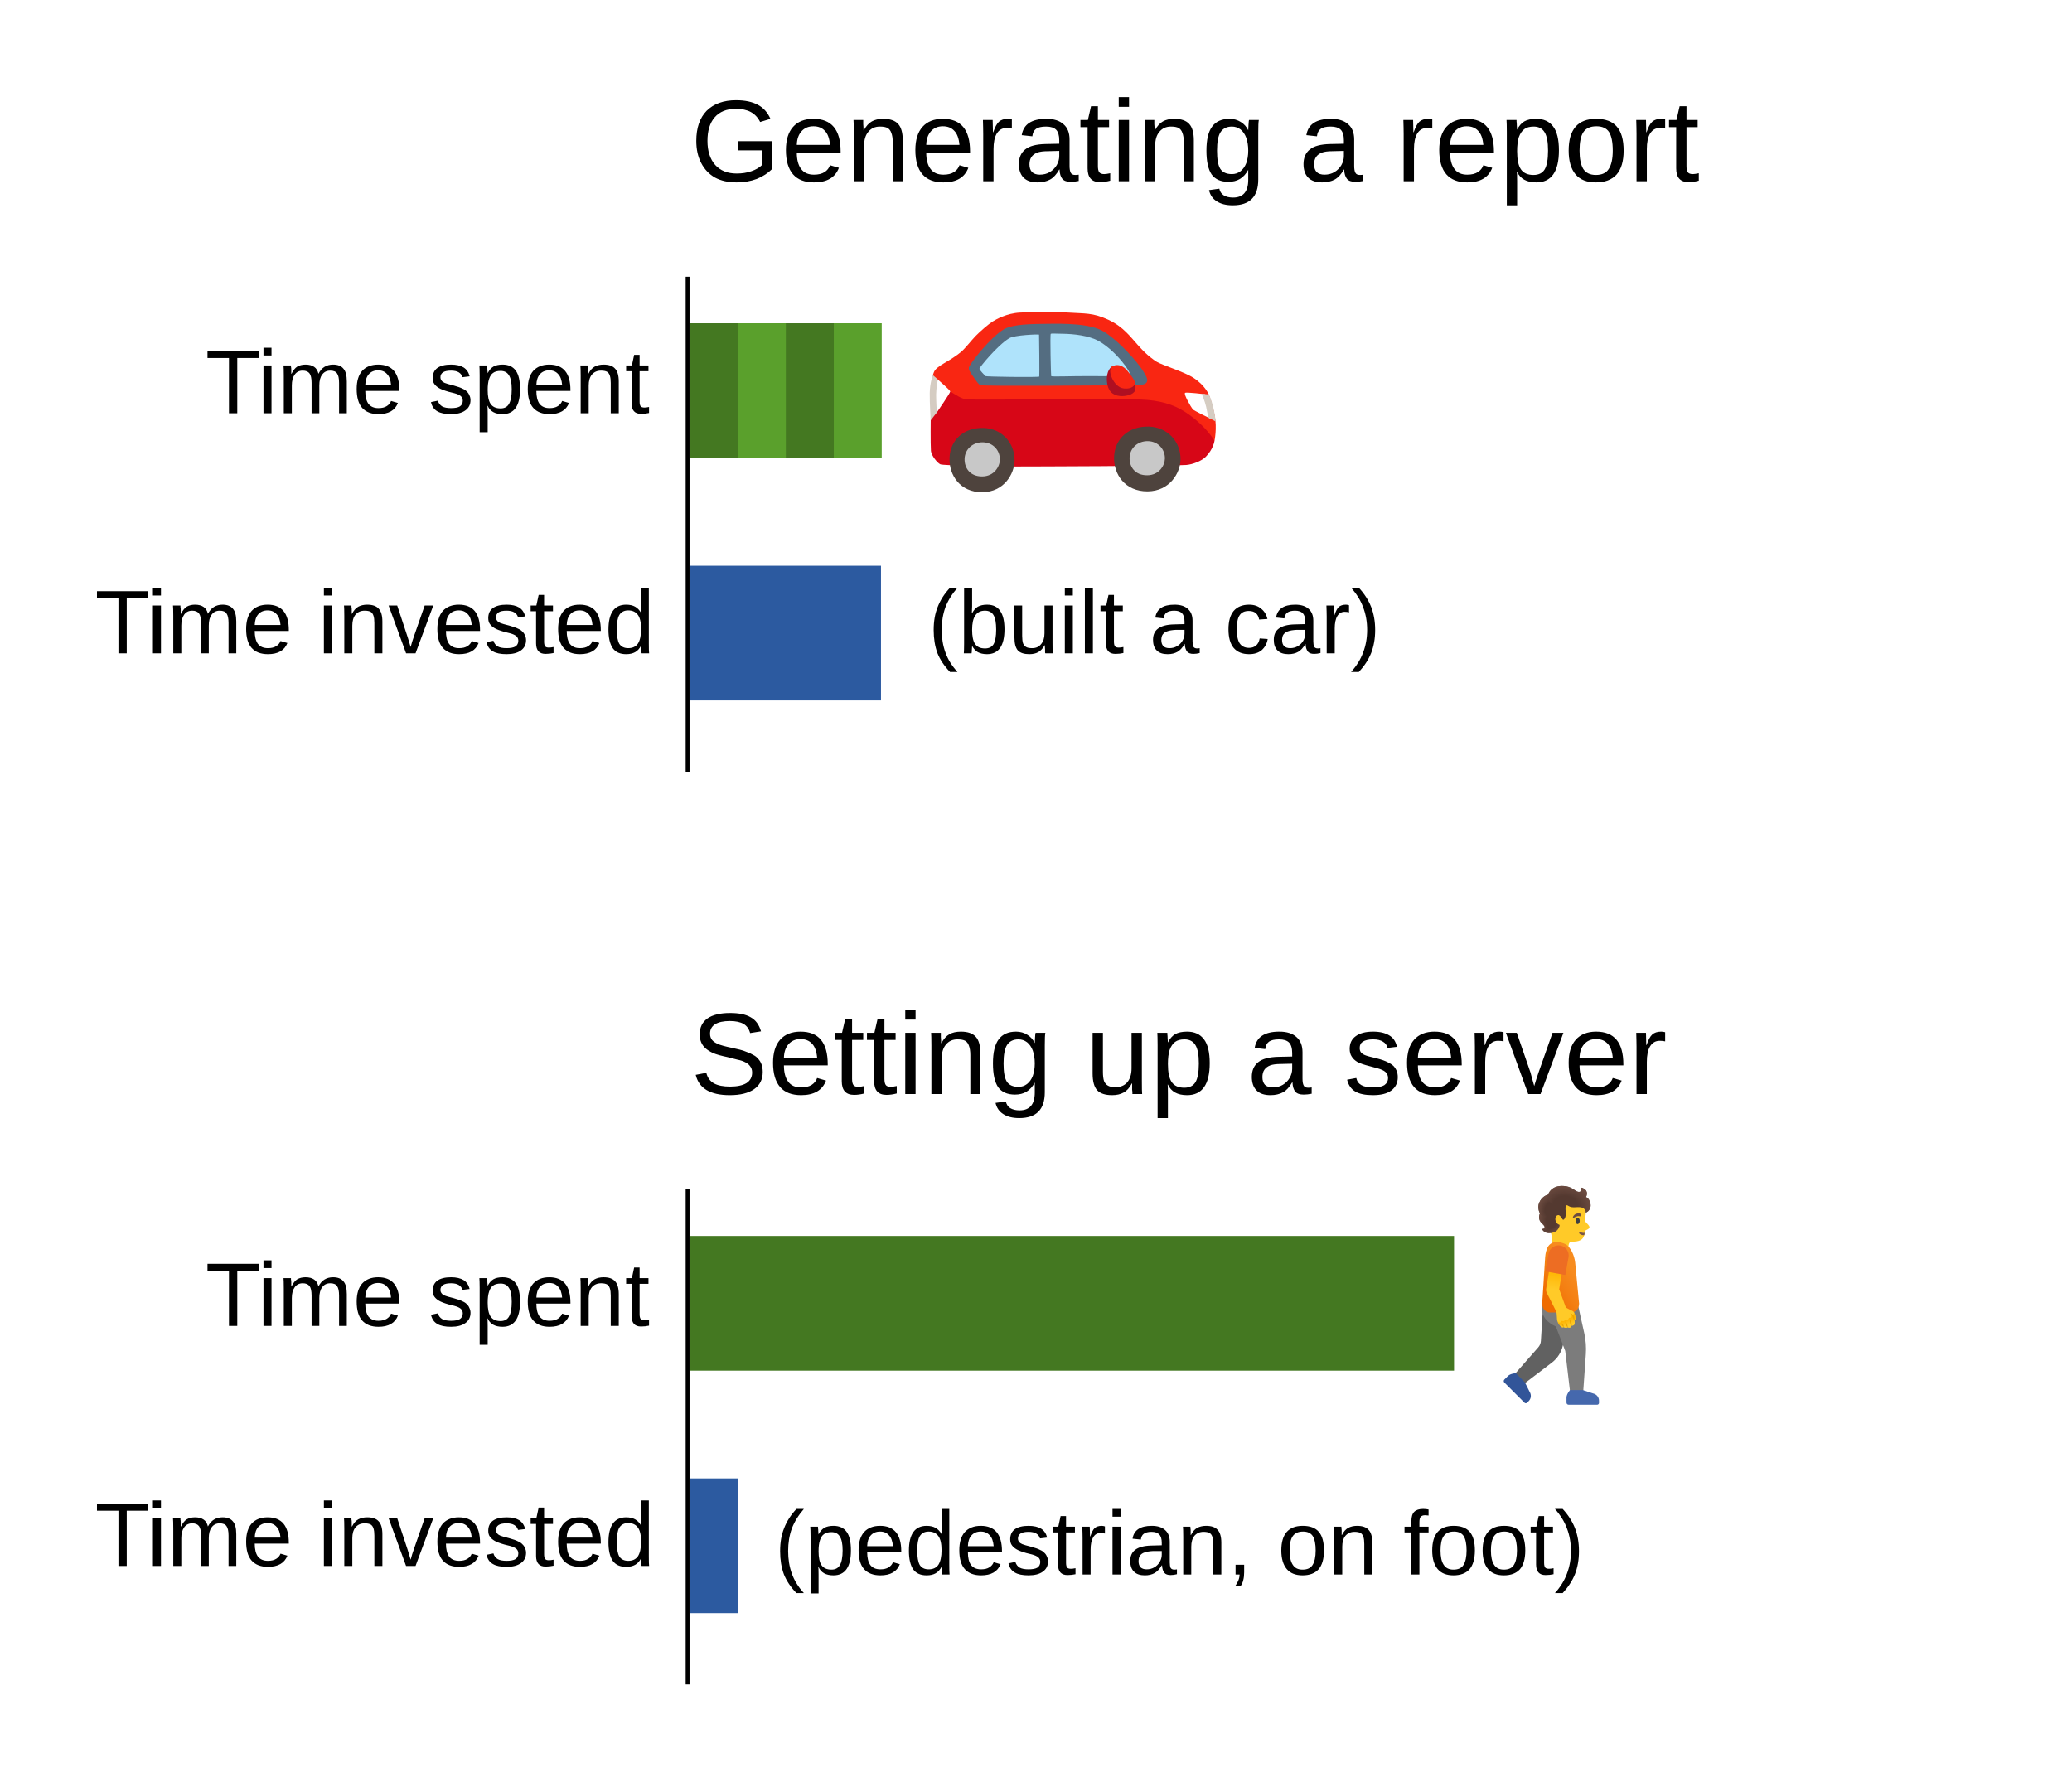
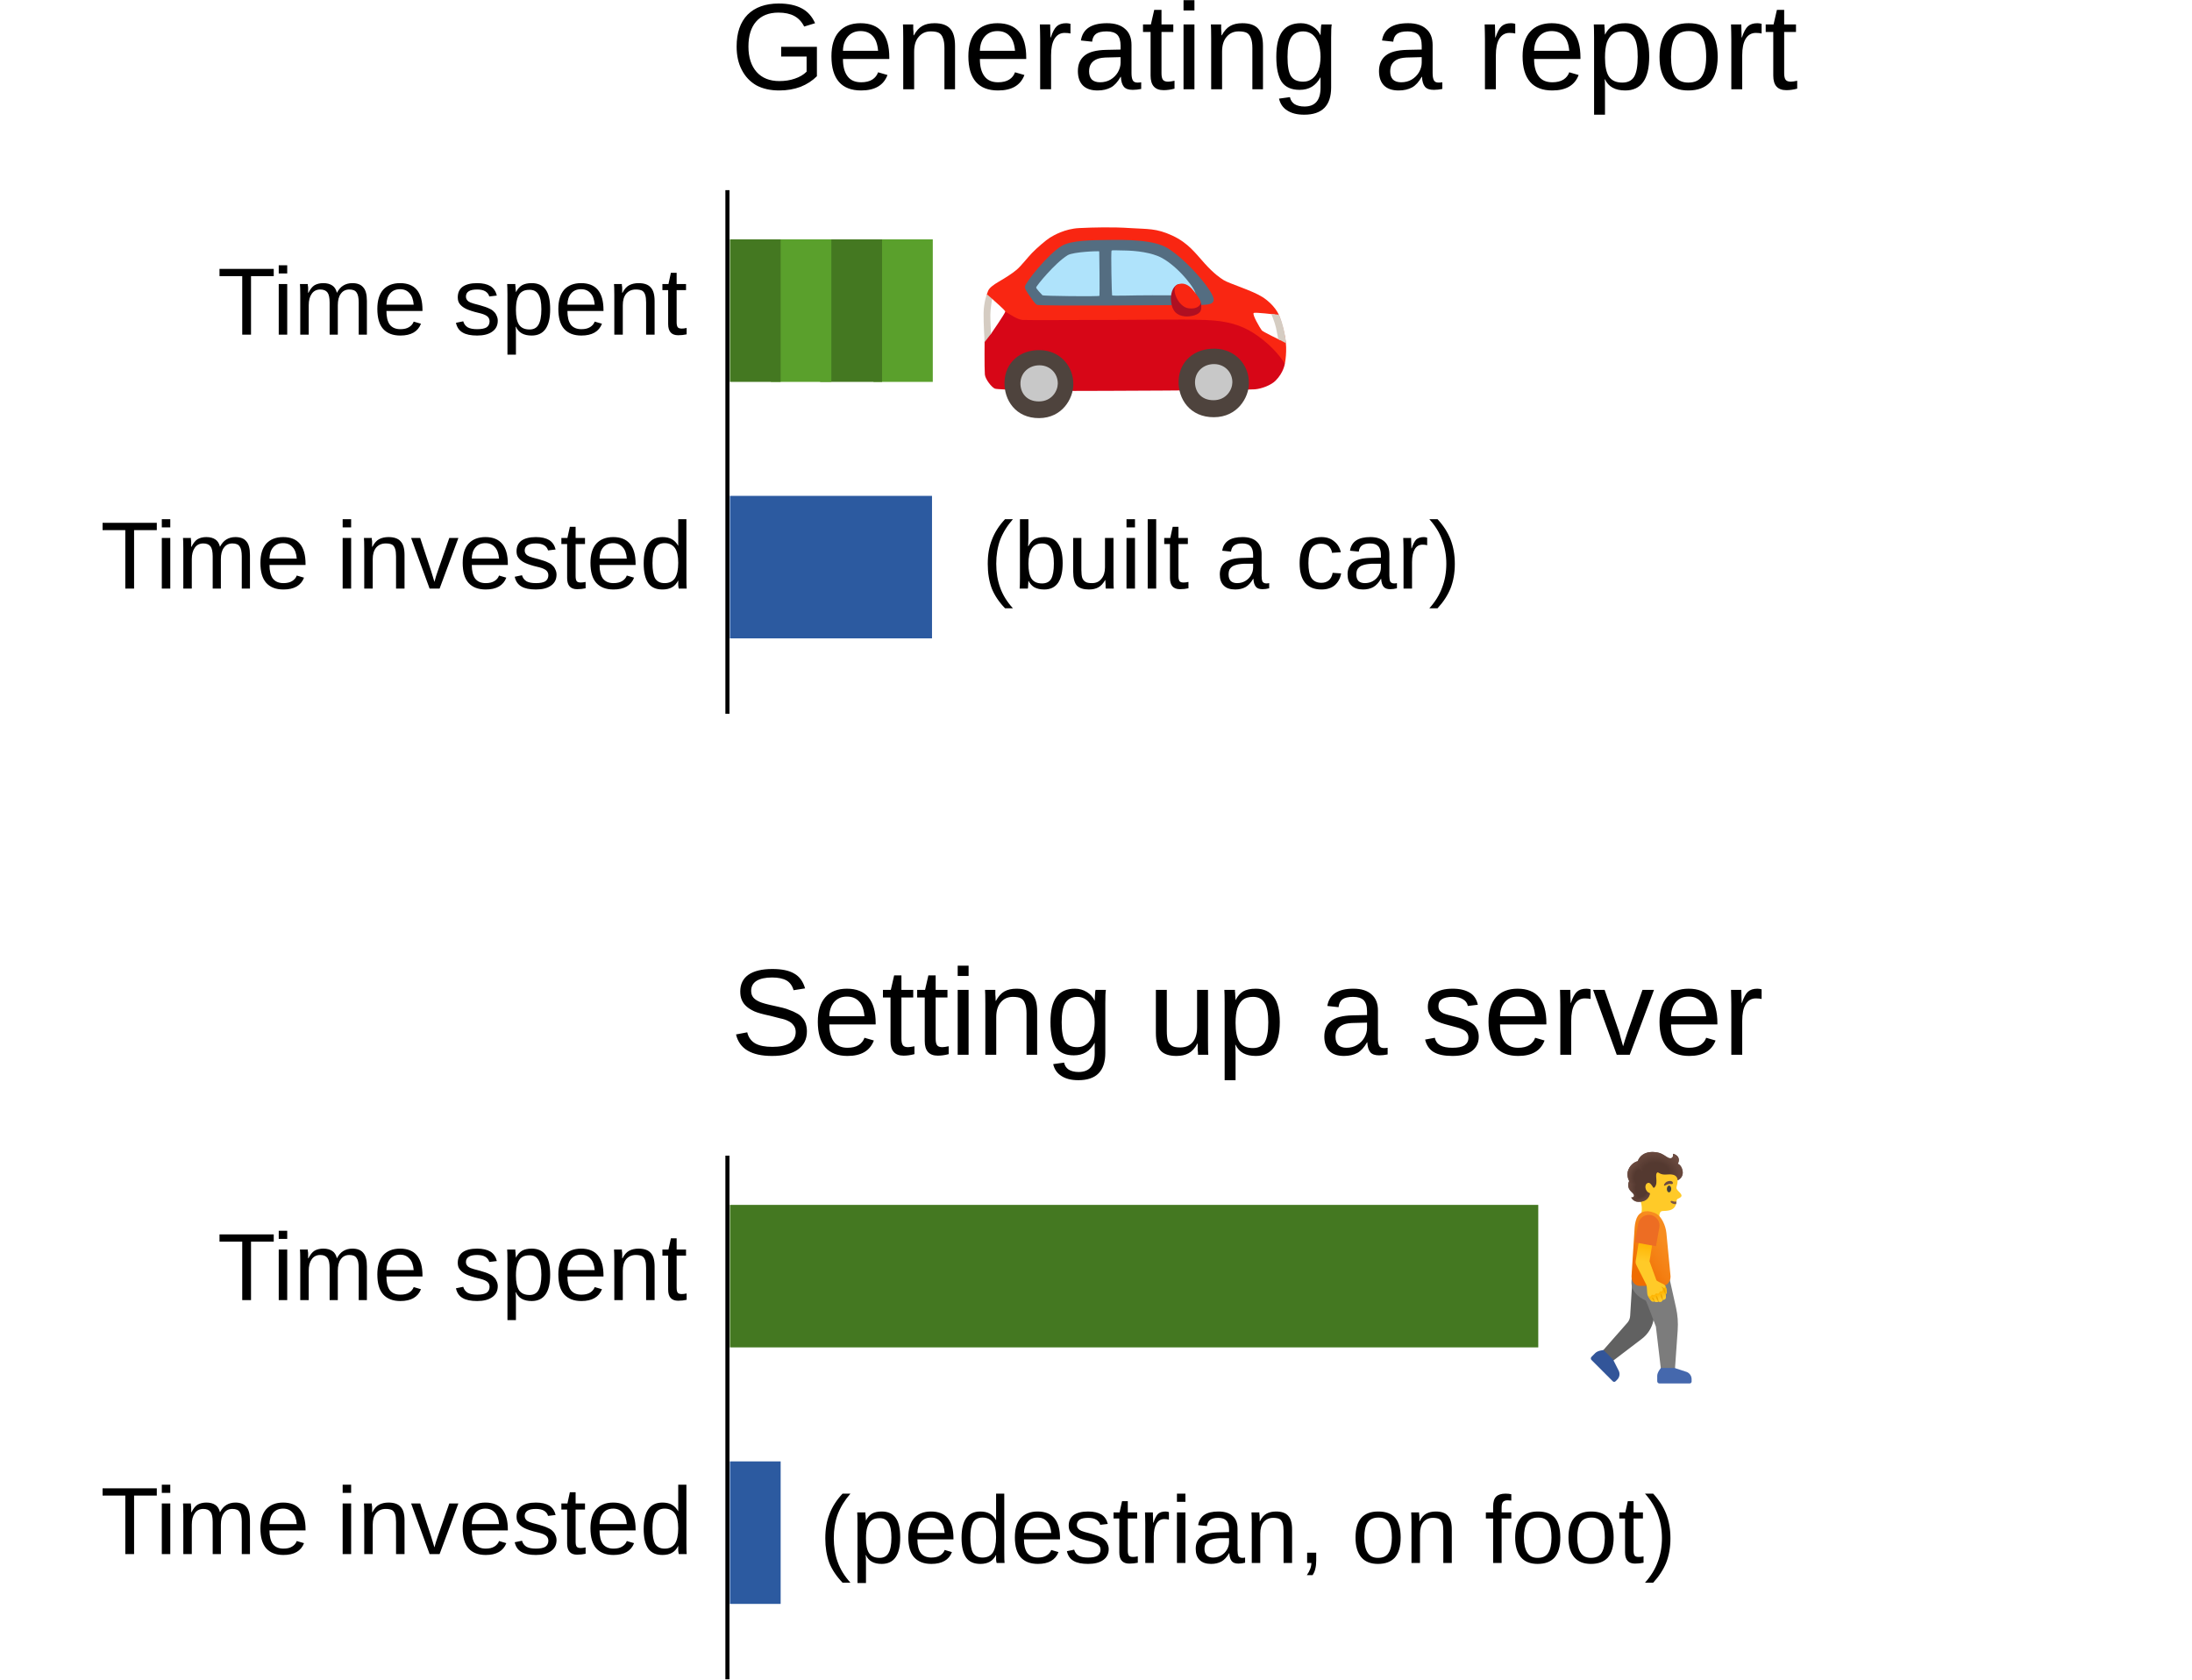
- <svg xmlns="http://www.w3.org/2000/svg" width="427.314" height="367.356" viewBox="0 0 113.06 97.196" version="1.1" id="svg8">
+ <svg xmlns="http://www.w3.org/2000/svg" width="427.314" height="327.356" viewBox="0 0 113.06 86.613" version="1.1" id="svg8">
  <defs id="defs2">
    <linearGradient gradientTransform="matrix(1,0,0,-1,0,128)" y2="65.64" x2="69.122" y1="77.64" x1="51.872" gradientUnits="userSpaceOnUse" id="SVGID_1_">
      <stop id="stop14" style="stop-color:#F78C1F" offset="0" />
      <stop id="stop16" style="stop-color:#F47F12" offset="0.482" />
      <stop id="stop18" style="stop-color:#EF6C00" offset="1" />
    </linearGradient>
    <linearGradient gradientTransform="matrix(1,0,0,-1,0,128)" y2="76.342" x2="56.005" y1="57.617" x1="59.199" gradientUnits="userSpaceOnUse" id="SVGID_2_">
      <stop id="stop25" style="stop-color:#FFCA28" offset="0.461" />
      <stop id="stop27" style="stop-color:#FFB300" offset="1" />
    </linearGradient>
    <linearGradient gradientTransform="matrix(1,0,0,-1,0,128)" y2="50.692" x2="55.581" y1="44.839" x1="53.334" gradientUnits="userSpaceOnUse" id="SVGID_3_">
      <stop id="stop33" style="stop-color:#FFCA28" offset="0.456" />
      <stop id="stop35" style="stop-color:#FFB300" offset="1" />
    </linearGradient>
    <radialGradient gradientUnits="userSpaceOnUse" gradientTransform="matrix(0.9381,0.3463,0.4988,-1.351,-47.7029,142.3603)" r="7.122" cy="103.503" cx="63.435" id="SVGID_4_">
      <stop id="stop56" style="stop-color:#6D4C41;stop-opacity:0" offset="0.45" />
      <stop id="stop58" style="stop-color:#6D4C41" offset="1" />
    </radialGradient>
    <radialGradient gradientUnits="userSpaceOnUse" gradientTransform="matrix(0.9909,-0.1344,-0.1696,-1.2504,19.3552,164.3546)" r="7.219" cy="110.685" cx="64.277" id="SVGID_5_">
      <stop id="stop63" style="stop-color:#6D4C41;stop-opacity:0" offset="0.45" />
      <stop id="stop65" style="stop-color:#6D4C41" offset="1" />
    </radialGradient>
    <radialGradient gradientUnits="userSpaceOnUse" gradientTransform="matrix(0.9882,-0.1534,-0.1153,-0.7428,13.7146,107.5168)" r="14.858" cy="113.176" cx="56.224" id="SVGID_6_">
      <stop id="stop70" style="stop-color:#6D4C41;stop-opacity:0" offset="0.45" />
      <stop id="stop72" style="stop-color:#6D4C41" offset="1" />
    </radialGradient>
    <radialGradient gradientUnits="userSpaceOnUse" gradientTransform="matrix(0.9692,0.2463,0.1583,-0.6231,-14.2425,73.2913)" r="7.999" cy="102.635" cx="65.076" id="SVGID_7_">
      <stop id="stop77" style="stop-color:#6D4C41;stop-opacity:0" offset="0.45" />
      <stop id="stop79" style="stop-color:#6D4C41" offset="1" />
    </radialGradient>
  </defs>
-   <g id="layer1" transform="translate(27.13454,-216.2743)">
-     <rect style="opacity:1;fill:#5aa02c;fill-opacity:1;stroke:none;stroke-width:0.312;stroke-miterlimit:4;stroke-dasharray:none;stroke-opacity:1" id="rect822-3-5" width="3.058" height="7.35" x="17.919" y="233.912" />
-     <rect style="opacity:1;fill:#447821;fill-opacity:1;stroke:none;stroke-width:0.319;stroke-miterlimit:4;stroke-dasharray:none;stroke-opacity:1" id="rect822-7" width="3.196" height="7.35" x="15.166" y="233.912" />
-     <rect style="opacity:1;fill:#5aa02c;fill-opacity:1;stroke:none;stroke-width:0.315;stroke-miterlimit:4;stroke-dasharray:none;stroke-opacity:1" id="rect822-3" width="3.119" height="7.35" x="12.626" y="233.912" />
-     <rect style="opacity:1;fill:#447821;fill-opacity:1;stroke:none;stroke-width:0.288;stroke-miterlimit:4;stroke-dasharray:none;stroke-opacity:1" id="rect822" width="2.616" height="7.35" x="10.514" y="233.912" />
-     <text xml:space="preserve" style="font-style:normal;font-variant:normal;font-weight:normal;font-stretch:normal;font-size:4.939px;line-height:1.25;font-family:'Liberation Sans';-inkscape-font-specification:'Liberation Sans';letter-spacing:0px;word-spacing:0px;fill:#000000;fill-opacity:1;stroke:none;stroke-width:0.265" x="10.546" y="226.167" id="text886">
-       <tspan id="tspan884" x="10.546" y="226.167" style="font-size:6.35px;stroke-width:0.265">Generating a report</tspan>
+   <g id="layer1" transform="translate(27.13454,-226.8577)">
+     <rect style="opacity:1;fill:#5aa02c;fill-opacity:1;stroke:none;stroke-width:0.312;stroke-miterlimit:4;stroke-dasharray:none;stroke-opacity:1" id="rect822-3-5" width="3.058" height="7.35" x="17.919" y="239.204" />
+     <rect style="opacity:1;fill:#447821;fill-opacity:1;stroke:none;stroke-width:0.319;stroke-miterlimit:4;stroke-dasharray:none;stroke-opacity:1" id="rect822-7" width="3.196" height="7.35" x="15.166" y="239.204" />
+     <rect style="opacity:1;fill:#5aa02c;fill-opacity:1;stroke:none;stroke-width:0.315;stroke-miterlimit:4;stroke-dasharray:none;stroke-opacity:1" id="rect822-3" width="3.119" height="7.35" x="12.626" y="239.204" />
+     <rect style="opacity:1;fill:#447821;fill-opacity:1;stroke:none;stroke-width:0.288;stroke-miterlimit:4;stroke-dasharray:none;stroke-opacity:1" id="rect822" width="2.616" height="7.35" x="10.514" y="239.204" />
+     <text xml:space="preserve" style="font-style:normal;font-variant:normal;font-weight:normal;font-stretch:normal;font-size:4.939px;line-height:1.25;font-family:'Liberation Sans';-inkscape-font-specification:'Liberation Sans';letter-spacing:0px;word-spacing:0px;fill:#000000;fill-opacity:1;stroke:none;stroke-width:0.265" x="10.546" y="231.459" id="text886">
+       <tspan id="tspan884" x="10.546" y="231.459" style="font-size:6.35px;stroke-width:0.265">Generating a report</tspan>
    </text>
-     <text xml:space="preserve" style="font-style:normal;font-variant:normal;font-weight:normal;font-stretch:normal;font-size:4.939px;line-height:1.25;font-family:'Liberation Sans';-inkscape-font-specification:'Liberation Sans';letter-spacing:0px;word-spacing:0px;fill:#000000;fill-opacity:1;stroke:none;stroke-width:0.265" x="-15.922" y="238.824" id="text886-3">
-       <tspan id="tspan884-5" x="-15.922" y="238.824" style="font-size:4.939px;stroke-width:0.265">Time spent</tspan>
+     <text xml:space="preserve" style="font-style:normal;font-variant:normal;font-weight:normal;font-stretch:normal;font-size:4.939px;line-height:1.25;font-family:'Liberation Sans';-inkscape-font-specification:'Liberation Sans';letter-spacing:0px;word-spacing:0px;fill:#000000;fill-opacity:1;stroke:none;stroke-width:0.265" x="-15.922" y="244.116" id="text886-3">
+       <tspan id="tspan884-5" x="-15.922" y="244.116" style="font-size:4.939px;stroke-width:0.265">Time spent</tspan>
    </text>
-     <text xml:space="preserve" style="font-style:normal;font-variant:normal;font-weight:normal;font-stretch:normal;font-size:4.939px;line-height:1.25;font-family:'Liberation Sans';-inkscape-font-specification:'Liberation Sans';letter-spacing:0px;word-spacing:0px;fill:#000000;fill-opacity:1;stroke:none;stroke-width:0.265" x="-21.954" y="251.92" id="text886-3-6">
-       <tspan id="tspan884-5-2" x="-21.954" y="251.92" style="font-size:4.939px;stroke-width:0.265">Time invested</tspan>
+     <text xml:space="preserve" style="font-style:normal;font-variant:normal;font-weight:normal;font-stretch:normal;font-size:4.939px;line-height:1.25;font-family:'Liberation Sans';-inkscape-font-specification:'Liberation Sans';letter-spacing:0px;word-spacing:0px;fill:#000000;fill-opacity:1;stroke:none;stroke-width:0.265" x="-21.954" y="257.212" id="text886-3-6">
+       <tspan id="tspan884-5-2" x="-21.954" y="257.212" style="font-size:4.939px;stroke-width:0.265">Time invested</tspan>
    </text>
-     <rect y="247.142" x="10.514" height="7.35" width="10.423" id="rect943" style="opacity:1;fill:#2c5aa0;fill-opacity:1;stroke:none;stroke-width:0.576;stroke-miterlimit:4;stroke-dasharray:none;stroke-opacity:1" />
-     <rect y="283.711" x="10.514" height="7.35" width="41.693" id="rect953" style="opacity:1;fill:#447821;fill-opacity:1;stroke:none;stroke-width:1.151;stroke-miterlimit:4;stroke-dasharray:none;stroke-opacity:1" />
-     <text id="text957" y="275.965" x="10.546" style="font-style:normal;font-variant:normal;font-weight:normal;font-stretch:normal;font-size:4.939px;line-height:1.25;font-family:'Liberation Sans';-inkscape-font-specification:'Liberation Sans';letter-spacing:0px;word-spacing:0px;fill:#000000;fill-opacity:1;stroke:none;stroke-width:0.265" xml:space="preserve">
-       <tspan style="font-size:6.35px;stroke-width:0.265" y="275.965" x="10.546" id="tspan955">Setting up a server</tspan>
+     <rect y="252.433" x="10.514" height="7.35" width="10.423" id="rect943" style="opacity:1;fill:#2c5aa0;fill-opacity:1;stroke:none;stroke-width:0.576;stroke-miterlimit:4;stroke-dasharray:none;stroke-opacity:1" />
+     <rect y="289.002" x="10.514" height="7.35" width="41.693" id="rect953" style="opacity:1;fill:#447821;fill-opacity:1;stroke:none;stroke-width:1.151;stroke-miterlimit:4;stroke-dasharray:none;stroke-opacity:1" />
+     <text id="text957" y="281.257" x="10.546" style="font-style:normal;font-variant:normal;font-weight:normal;font-stretch:normal;font-size:4.939px;line-height:1.25;font-family:'Liberation Sans';-inkscape-font-specification:'Liberation Sans';letter-spacing:0px;word-spacing:0px;fill:#000000;fill-opacity:1;stroke:none;stroke-width:0.265" xml:space="preserve">
+       <tspan style="font-size:6.35px;stroke-width:0.265" y="281.257" x="10.546" id="tspan955">Setting up a server</tspan>
    </text>
-     <text id="text961" y="288.622" x="-15.922" style="font-style:normal;font-variant:normal;font-weight:normal;font-stretch:normal;font-size:4.939px;line-height:1.25;font-family:'Liberation Sans';-inkscape-font-specification:'Liberation Sans';letter-spacing:0px;word-spacing:0px;fill:#000000;fill-opacity:1;stroke:none;stroke-width:0.265" xml:space="preserve">
-       <tspan style="font-size:4.939px;stroke-width:0.265" y="288.622" x="-15.922" id="tspan959">Time spent</tspan>
+     <text id="text961" y="293.914" x="-15.922" style="font-style:normal;font-variant:normal;font-weight:normal;font-stretch:normal;font-size:4.939px;line-height:1.25;font-family:'Liberation Sans';-inkscape-font-specification:'Liberation Sans';letter-spacing:0px;word-spacing:0px;fill:#000000;fill-opacity:1;stroke:none;stroke-width:0.265" xml:space="preserve">
+       <tspan style="font-size:4.939px;stroke-width:0.265" y="293.914" x="-15.922" id="tspan959">Time spent</tspan>
    </text>
-     <text id="text965" y="301.719" x="-21.954" style="font-style:normal;font-variant:normal;font-weight:normal;font-stretch:normal;font-size:4.939px;line-height:1.25;font-family:'Liberation Sans';-inkscape-font-specification:'Liberation Sans';letter-spacing:0px;word-spacing:0px;fill:#000000;fill-opacity:1;stroke:none;stroke-width:0.265" xml:space="preserve">
-       <tspan style="font-size:4.939px;stroke-width:0.265" y="301.719" x="-21.954" id="tspan963">Time invested</tspan>
+     <text id="text965" y="307.01" x="-21.954" style="font-style:normal;font-variant:normal;font-weight:normal;font-stretch:normal;font-size:4.939px;line-height:1.25;font-family:'Liberation Sans';-inkscape-font-specification:'Liberation Sans';letter-spacing:0px;word-spacing:0px;fill:#000000;fill-opacity:1;stroke:none;stroke-width:0.265" xml:space="preserve">
+       <tspan style="font-size:4.939px;stroke-width:0.265" y="307.01" x="-21.954" id="tspan963">Time invested</tspan>
    </text>
-     <rect style="opacity:1;fill:#2c5aa0;fill-opacity:1;stroke:none;stroke-width:0.288;stroke-miterlimit:4;stroke-dasharray:none;stroke-opacity:1" id="rect967" width="2.616" height="7.35" x="10.514" y="296.94" />
-     <path style="fill:none;stroke:#000000;stroke-width:0.211px;stroke-linecap:butt;stroke-linejoin:miter;stroke-opacity:1" d="m 10.385,231.373 v 27.008" id="path820" />
-     <path id="path945" d="m 10.385,281.171 v 27.008" style="fill:none;stroke:#000000;stroke-width:0.211px;stroke-linecap:butt;stroke-linejoin:miter;stroke-opacity:1" />
-     <text id="text1039" y="251.92" x="23.5" style="font-style:normal;font-variant:normal;font-weight:normal;font-stretch:normal;font-size:4.939px;line-height:1.25;font-family:'Liberation Sans';-inkscape-font-specification:'Liberation Sans';letter-spacing:0px;word-spacing:0px;fill:#000000;fill-opacity:1;stroke:none;stroke-width:0.265" xml:space="preserve">
-       <tspan style="font-size:4.939px;stroke-width:0.265" y="251.92" x="23.5" id="tspan1037">(built a car)</tspan>
+     <rect style="opacity:1;fill:#2c5aa0;fill-opacity:1;stroke:none;stroke-width:0.288;stroke-miterlimit:4;stroke-dasharray:none;stroke-opacity:1" id="rect967" width="2.616" height="7.35" x="10.514" y="302.232" />
+     <path style="fill:none;stroke:#000000;stroke-width:0.211px;stroke-linecap:butt;stroke-linejoin:miter;stroke-opacity:1" d="m 10.385,236.665 v 27.008" id="path820" />
+     <path id="path945" d="m 10.385,286.463 v 27.008" style="fill:none;stroke:#000000;stroke-width:0.211px;stroke-linecap:butt;stroke-linejoin:miter;stroke-opacity:1" />
+     <text id="text1039" y="257.212" x="23.5" style="font-style:normal;font-variant:normal;font-weight:normal;font-stretch:normal;font-size:4.939px;line-height:1.25;font-family:'Liberation Sans';-inkscape-font-specification:'Liberation Sans';letter-spacing:0px;word-spacing:0px;fill:#000000;fill-opacity:1;stroke:none;stroke-width:0.265" xml:space="preserve">
+       <tspan style="font-size:4.939px;stroke-width:0.265" y="257.212" x="23.5" id="tspan1037">(built a car)</tspan>
    </text>
-     <text xml:space="preserve" style="font-style:normal;font-variant:normal;font-weight:normal;font-stretch:normal;font-size:4.939px;line-height:1.25;font-family:'Liberation Sans';-inkscape-font-specification:'Liberation Sans';letter-spacing:0px;word-spacing:0px;fill:#000000;fill-opacity:1;stroke:none;stroke-width:0.265" x="15.12" y="302.181" id="text1043-1">
-       <tspan id="tspan1041-2" x="15.12" y="302.181" style="font-size:4.939px;stroke-width:0.265">(pedestrian, on foot)</tspan>
+     <text xml:space="preserve" style="font-style:normal;font-variant:normal;font-weight:normal;font-stretch:normal;font-size:4.939px;line-height:1.25;font-family:'Liberation Sans';-inkscape-font-specification:'Liberation Sans';letter-spacing:0px;word-spacing:0px;fill:#000000;fill-opacity:1;stroke:none;stroke-width:0.265" x="15.12" y="307.473" id="text1043-1">
+       <tspan id="tspan1041-2" x="15.12" y="307.473" style="font-size:4.939px;stroke-width:0.265">(pedestrian, on foot)</tspan>
    </text>
-     <g transform="matrix(-0.1000267,0,0,0.09971944,63.91899,280.557)" id="g957">
+     <g transform="matrix(-0.1000267,0,0,0.09971944,63.91899,285.8487)" id="g957">
      <g id="head">
        <path id="path2" d="M 67.17,13.34 C 64.66,9.28 58.97,6.12 54.26,6.9 c -5.28,0.87 -8.11,4.67 -8.86,9.49 -0.27,1.75 -0.22,3.49 0.08,4.72 0.04,0.15 0.33,1.22 0.35,1.56 0.2,1.3 -2.32,2.59 -2.61,4.02 -0.22,1.08 2.03,1.77 2.21,1.96 0.88,0.97 -0.51,5.58 5.66,6.04 2.37,0.18 1.91,0.03 2.61,0.3 1.09,0.42 0.99,3.32 0.99,3.32 0,0 0.61,4.78 4.69,3.51 4.66,-1.44 4.84,-4.74 4.84,-4.74 0,0 -1.73,-4.6 1.05,-9.38 2.21,-3.82 3.52,-11.75 1.9,-14.36 z" style="fill:#ffca28" />
      </g>
      <path d="m 46.05,31.23 c 0.86,0.05 1.7,-0.15 2.43,-0.69 0.79,-0.59 0.25,-1.24 -0.66,-0.86 -0.55,0.23 -1.32,0.35 -2.02,0.22 z" style="fill:#795548" id="mouth_2_" />
      <ellipse ry="1.74" rx="1.13" cy="23.39" cx="49.65" style="fill:#404040" transform="matrix(0.9995,-0.0315,0.0315,0.9995,-0.7121,1.5755)" id="eye_2_" />
      <path d="m 48.77,20.82 c -1.12,0.26 -1.34,-0.48 -0.94,-1.04 0.29,-0.42 0.98,-0.74 2.25,-0.42 1.2,0.3 1.66,1.03 1.97,1.47 0.31,0.44 0.24,0.86 -0.04,0.89 -0.38,0.02 -1.86,-1.22 -3.24,-0.9 z" style="fill:#6d4c41" id="eyebrow_2_" />
      <g id="pants_x5F_back_2_">
        <path id="path8" d="M 85.26,108.68 71.19,92.63 c -0.88,-1 -1.4,-2.26 -1.48,-3.59 l -1.38,-22.46 -15.5,1.71 4.88,23.17 c 0.79,3.75 2.9,7.09 5.94,9.42 l 16.49,12.6 z" style="fill:#616161" />
      </g>
      <g id="pants_x5F_front_2_">
        <path id="path11" d="m 68.15,62.88 -17.58,1.61 -4.53,20.39 c -0.83,3.76 -1.12,7.63 -0.85,11.47 l 1.63,23.24 h 6.67 l 2.95,-25.03 c 0,0 5.01,-13.32 5.17,-13.4 4.07,-1.93 7.59,-4.92 7.41,-9.83 -0.09,-2.82 -0.55,-5.66 -0.87,-8.45 z" style="fill:#7c7c7c" />
      </g>
      <g id="shirt_2_">
        <g id="shirt_x5F_fill_3_">
          <linearGradient gradientTransform="matrix(1,0,0,-1,0,128)" y2="65.64" x2="69.122" y1="77.64" x1="51.872" gradientUnits="userSpaceOnUse" id="linearGradient1113">
            <stop id="stop1107" style="stop-color:#F78C1F" offset="0" />
            <stop id="stop1109" style="stop-color:#F47F12" offset="0.482" />
            <stop id="stop1111" style="stop-color:#EF6C00" offset="1" />
          </linearGradient>
          <path id="path21" d="m 64.89,73.51 h -11.9 c -2.27,0 -4.12,-2.18 -4.12,-4.86 l 2.15,-22.5 c 0.44,-4.11 2.53,-8.09 4.63,-9.59 1.97,-1.41 4.82,-1.64 4.82,-1.64 1.53,-0.12 3.8,0.25 5.25,2.37 0.87,1.27 1.52,3.75 1.66,5.88 L 69,68.65 c 0,2.69 -1.84,4.86 -4.11,4.86 z" style="fill:url(#SVGID_1_)" />
        </g>
      </g>
      <g id="arm">
        <linearGradient gradientTransform="matrix(1,0,0,-1,0,128)" y2="76.342" x2="56.005" y1="57.617" x1="59.199" gradientUnits="userSpaceOnUse" id="linearGradient1122">
          <stop id="stop1118" style="stop-color:#FFCA28" offset="0.461" />
          <stop id="stop1120" style="stop-color:#FFB300" offset="1" />
        </linearGradient>
        <path id="path30" d="m 66.8,60.29 -2.25,-13.83 -6.97,1.13 2.15,13.19 -3.57,9.84 c -0.23,0.45 -3.46,1.91 -3.66,2.01 -0.62,0.3 -1.05,0.89 -1.37,2.06 -0.19,0.72 -0.67,2.78 0.34,3.14 -0.34,0.95 -0.12,2.14 0.14,2.42 0.6,0.65 1.33,0.36 1.33,0.36 0,0 0.1,0.83 0.76,1.06 0.82,0.29 1.39,-0.16 1.39,-0.16 0.29,0.22 0.64,0.34 1.01,0.34 0.44,0 0.83,-0.17 1.13,-0.39 0.19,0.08 0.71,0.39 1.37,-0.08 0.42,-0.3 1.74,-2.03 2.15,-3.14 0.28,-0.76 0.24,-4.58 0.59,-5.25 0.35,-0.67 5.14,-10.2 5.14,-10.2 H 66.47 C 66.9,62 67,61.11 66.8,60.29 Z" style="fill:url(#SVGID_2_)" />
      </g>
      <g id="hand">
        <linearGradient gradientTransform="matrix(1,0,0,-1,0,128)" y2="50.692" x2="55.581" y1="44.839" x1="53.334" gradientUnits="userSpaceOnUse" id="linearGradient1130">
          <stop id="stop1126" style="stop-color:#FFCA28" offset="0.456" />
          <stop id="stop1128" style="stop-color:#FFB300" offset="1" />
        </linearGradient>
        <path id="path38" d="m 58.88,78.7 c -0.23,-0.6 -0.38,-0.64 -0.8,-0.53 -0.57,0.15 -1.19,0.13 -1.54,-0.57 -0.08,-0.17 -0.2,-0.23 -0.38,-0.17 -0.61,0.2 -1.37,0.21 -1.63,-0.71 -0.1,-0.34 -0.24,-0.38 -0.61,-0.38 -0.12,0 -0.47,0.15 -0.83,-0.23 -0.4,-0.43 0.14,-1.29 -0.37,-1.37 -0.15,-0.02 -0.87,0.06 -1.09,-0.71 -0.14,-0.5 0.44,-1.1 0.45,-1.11 -0.4,0.35 -0.71,0.9 -0.94,1.78 -0.19,0.72 -0.67,2.78 0.34,3.14 -0.34,0.95 -0.12,2.14 0.14,2.42 0.6,0.65 1.33,0.36 1.33,0.36 0,0 0.1,0.83 0.76,1.06 0.82,0.29 1.39,-0.16 1.39,-0.16 0.29,0.22 0.64,0.34 1.01,0.34 0.44,0 0.83,-0.17 1.13,-0.39 0.19,0.08 0.71,0.39 1.37,-0.08 0.35,-0.25 1.34,-1.52 1.89,-2.58 -0.49,0.39 -1.45,0.34 -1.62,-0.11 z" style="fill:url(#SVGID_3_)" />
      </g>
      <g id="shoe_x5F_front_2_">
        <path id="path41" d="m 54.6,123.98 c 0.63,0 1.15,-0.51 1.15,-1.15 v -2.8 c 0,-1.9 -1.93,-4.07 -1.93,-4.07 h -6.98 l -6.28,2.07 c -1.52,0.6 -2.53,2.06 -2.54,3.69 l -0.01,1.26 c 0,0.55 0.45,1 1,1 z" style="fill:#4568ad" />
      </g>
      <g id="shoe_x5F_back_2_">
        <path id="path44" d="m 89.65,111.84 c 0.45,-0.45 0.45,-1.17 0,-1.62 l -1.98,-1.98 c -1.35,-1.35 -4.24,-1.52 -4.24,-1.52 l -4.93,4.93 -2.97,5.91 c -0.65,1.5 -0.33,3.24 0.82,4.41 l 0.89,0.9 c 0.39,0.39 1.03,0.39 1.42,0 z" style="fill:#325599" />
      </g>
      <path d="m 58.37,79.39 c 0.07,0.49 -0.06,0.86 -0.24,1.22 -0.2,0.34 -0.44,0.65 -0.89,0.86 -0.07,-0.49 0.06,-0.86 0.24,-1.22 0.19,-0.34 0.44,-0.65 0.89,-0.86 z" style="fill:#eda600" id="tone_3_" />
      <path d="m 56.35,78.48 c 0.07,0.63 -0.07,1.19 -0.27,1.72 -0.22,0.52 -0.48,1.03 -0.97,1.44 -0.07,-0.64 0.07,-1.19 0.27,-1.72 0.22,-0.51 0.49,-1.02 0.97,-1.44 z" style="fill:#eda600" id="tone_2_" />
      <path d="m 53.95,77.48 c 0.12,0.62 0.02,1.18 -0.13,1.72 -0.17,0.53 -0.4,1.05 -0.85,1.5 -0.12,-0.62 -0.02,-1.18 0.13,-1.72 0.18,-0.53 0.41,-1.05 0.85,-1.5 z" style="fill:#eda600" id="tone_1_" />
      <path d="m 53.8,73.88 c -0.31,0.27 -0.61,0.55 -0.86,0.85 -0.27,0.3 -0.4,0.57 -0.49,0.96 -0.23,0.74 -0.46,1.51 -1,2.22 -0.16,-0.87 0,-1.69 0.33,-2.47 0.17,-0.38 0.5,-0.82 0.86,-1.04 0.37,-0.25 0.76,-0.42 1.16,-0.52 z" style="fill:#eda600" id="tone" />
      <g id="shirt_x5F_sleeve_6_">
        <g id="shirt_x5F_sleeve_7_">
          <path id="path51" d="M 56.4,53 67.3,51.02 65.54,41.33 C 64.99,38.32 62.11,36.32 59.1,36.87 v 0 c -3.01,0.55 -5.01,3.43 -4.46,6.44 z" style="fill:#ed6d23" />
        </g>
      </g>
      <g id="hairGroup">
        <path d="M 70.66,13.53 C 69.34,10.22 66.66,9.22 65.78,8.98 65.37,7.78 63.29,3.23 55.78,4.47 53.95,4.77 52.61,5.64 51.43,6.41 50.93,6.74 50.45,7.06 50,7.27 49.63,7.44 48.99,7.6 48.46,7.43 47.25,7.03 47.63,5.19 47.63,5.19 c 0,0 -4.44,0.88 -2.53,5.17 -1.49,0.66 -2.18,2.24 -2.44,3.73 -0.36,2.03 0.63,3.96 2.58,4.83 0,0 -0.39,-3.26 4.32,-3.07 1.46,0.06 2.99,0.29 4.34,-0.26 0.52,-0.21 1,-0.54 1.5,-0.78 0.12,0 0.18,0 0.18,0 1.78,0.95 -0.56,5.16 1.42,7.62 0.39,0.49 0.72,0.31 0.72,0.31 l 0.79,-1.17 c 0.6,-0.8 1.15,-1.5 1.9,-1.33 2.22,0.49 1.82,4.45 -0.81,5.32 -0.26,0.09 0.35,4.5 5.8,4.5 2.82,0 3.81,-2.34 3.81,-2.34 0,0 -1.2,0.3 -1.46,-0.72 -0.14,-0.53 0.35,-1.25 1.23,-2.03 2.54,-2.26 1.62,-4.86 1.25,-5.67 0.4,-0.76 1.46,-3.18 0.43,-5.77 z" style="fill:#543930" id="hair" />
        <g id="hairHighlights">
          <radialGradient gradientUnits="userSpaceOnUse" gradientTransform="matrix(0.9381,0.3463,0.4988,-1.351,-47.7029,142.3603)" r="7.122" cy="103.503" cx="63.435" id="radialGradient1150">
            <stop id="stop1146" style="stop-color:#6D4C41;stop-opacity:0" offset="0.45" />
            <stop id="stop1148" style="stop-color:#6D4C41" offset="1" />
          </radialGradient>
          <path id="path61" d="m 70.24,19.29 c 0.05,-0.09 -0.79,2.01 -4.39,1.66 -1.48,0 -3.54,3.57 -1.38,5.93 1.92,2.08 4.75,0.83 4.75,0.83 0,0 -0.39,0.11 -0.96,-0.08 -0.37,-0.13 -0.5,-0.61 -0.5,-0.64 -0.14,-0.53 0.35,-1.25 1.23,-2.03 2.54,-2.27 1.62,-4.86 1.25,-5.67 z" style="fill:url(#SVGID_4_)" />
          <radialGradient gradientUnits="userSpaceOnUse" gradientTransform="matrix(0.9909,-0.1344,-0.1696,-1.2504,19.3552,164.3546)" r="7.219" cy="110.685" cx="64.277" id="radialGradient1157">
            <stop id="stop1153" style="stop-color:#6D4C41;stop-opacity:0" offset="0.45" />
            <stop id="stop1155" style="stop-color:#6D4C41" offset="1" />
          </radialGradient>
          <path id="path68" d="M 70.66,13.53 C 69.97,11.79 68.7,10.32 67.02,9.47 66.78,9.35 66.18,9.06 65.77,8.98 c 0.2,0.77 0.18,1.6 -0.15,2.45 -0.01,0.03 -0.39,1.3 -1.48,2.31 0.79,1.1 1.19,2.43 1.57,3.74 0.33,1.14 0.65,2.4 0.14,3.47 0.69,-0.04 1.79,0.15 3,-0.39 1.16,-0.52 1.77,-1.86 2.05,-3.06 0.31,-1.31 0.26,-2.7 -0.24,-3.97 z" style="fill:url(#SVGID_5_)" />
          <radialGradient gradientUnits="userSpaceOnUse" gradientTransform="matrix(0.9882,-0.1534,-0.1153,-0.7428,13.7146,107.5168)" r="14.858" cy="113.176" cx="56.224" id="radialGradient1164">
            <stop id="stop1160" style="stop-color:#6D4C41;stop-opacity:0" offset="0.45" />
            <stop id="stop1162" style="stop-color:#6D4C41" offset="1" />
          </radialGradient>
          <path id="path75" d="M 65.61,11.44 C 66.48,9.21 65.25,7.15 63.4,5.78 61.22,4.17 58.36,4.05 55.78,4.47 53.95,4.77 52.61,5.64 51.43,6.41 50.92,6.74 50.44,7.05 49.99,7.27 49.62,7.44 48.98,7.6 48.45,7.43 47.24,7.03 47.62,5.19 47.62,5.19 c 0,0 -4.44,0.88 -2.53,5.17 -1.49,0.66 -2.18,2.24 -2.44,3.73 -0.36,2.03 0.63,3.96 2.58,4.83 0,0 -0.39,-3.26 4.32,-3.07 1.46,0.06 2.99,0.29 4.34,-0.26 1.2,-0.48 1.6,-1.13 2.95,-1.06 1.45,0.08 3.38,0.63 4.87,0.4 3.01,-0.46 3.89,-3.45 3.9,-3.49 z" style="fill:url(#SVGID_6_)" />
          <radialGradient gradientUnits="userSpaceOnUse" gradientTransform="matrix(0.9692,0.2463,0.1583,-0.6231,-14.2425,73.2913)" r="7.999" cy="102.635" cx="65.076" id="radialGradient1171">
            <stop id="stop1167" style="stop-color:#6D4C41;stop-opacity:0" offset="0.45" />
            <stop id="stop1169" style="stop-color:#6D4C41" offset="1" />
          </radialGradient>
          <path id="path82" d="m 64.47,26.88 c -0.97,-1.03 -1.23,-2.73 -2.75,-3.63 -0.28,0.99 -0.99,1.92 -2.12,2.3 -0.26,0.09 0.35,4.5 5.8,4.5 2.82,0 3.81,-2.34 3.81,-2.34 0,0 -2.79,1.24 -4.74,-0.83 z" style="fill:url(#SVGID_7_)" />
        </g>
      </g>
    </g>
-     <g transform="matrix(-0.1280591,0,0,0.1280591,39.56379,227.2196)" id="g859">
+     <g transform="matrix(-0.1280591,0,0,0.1280591,39.56379,232.5113)" id="g859">
      <path id="path2-2" d="m 20.85,97 c -0.41,0.14 -17.5,5.37 -17.5,5.37 0,0 -1.15,-5.31 -0.1,-10.71 1.11,-5.72 2.56,-9.12 2.56,-9.12 0,0 1.58,-3.85 6.47,-7.01 4.11,-2.66 13.53,-5.48 15.7,-6.86 1.44,-0.91 3.87,-2.55 7.56,-6.61 3.69,-4.06 6.61,-8.31 13.13,-11.33 6.52,-3.02 9.92,-2.55 17,-3.02 7.08,-0.47 14.73,-0.28 20.5,0 5.77,0.28 10.29,2.93 11.81,3.87 1.51,0.94 5.29,4.16 7.27,6.23 1.98,2.08 4.34,5.19 6.14,6.71 1.79,1.51 4.63,3.31 7.08,4.72 2.46,1.42 3.97,2.64 4.44,3.87 0.47,1.23 0.46,1.29 0.46,1.29 l -1.69,17.5 z" style="fill:#f92612" />
      <path id="path4" d="m 3.35,102.37 c 0,0 2.59,-4.68 8.72,-9.58 5.22,-4.17 9.92,-6.49 17.22,-7.56 6.43,-0.94 19.32,-0.64 40.81,-0.54 21.49,0.09 36.78,0.12 38.74,0.03 1.96,-0.09 4.56,-1.77 7.65,-3.73 3.08,-1.96 4.31,0.92 4.31,0.92 l 3.46,10.18 c 0,0 0.13,11.74 -0.09,14.58 -0.15,1.88 -2.71,5.14 -4.02,5.7 -1.31,0.56 -24.95,0.93 -31.95,0.93 -7.01,0 -66.76,-0.18 -72.78,-0.65 -2.8,-0.22 -6.54,-1.68 -8.32,-3.46 -3.28,-3.27 -3.75,-6.82 -3.75,-6.82 z" style="fill:#d70617" />
      <path id="path6" d="m 7.32,82.52 c 0,0 7.99,-1 8.56,-0.6 0.71,0.5 -2.43,5.91 -3.26,7 -0.41,0.54 -7.45,3.94 -7.45,3.94 l 0.02,-4.89 z" style="fill:#fffeff" />
      <path id="path8-6" d="m 2.91,94.06 3.1,-1.62 c 0,0 0.55,-3.09 0.89,-4.56 0.55,-2.43 1.9,-5.56 1.9,-5.56 L 5.77,82.6 c 0,0 -0.99,1.69 -1.9,5.48 -0.97,4.09 -0.96,5.98 -0.96,5.98 z" style="fill:#d5ccc2" />
      <path id="path10" d="m 32,76.59 c 0.22,2.16 2.61,2.11 9.44,2.11 5.45,0 60.4,0.51 61.71,-0.07 0.64,-0.28 1.52,-1.47 2.61,-3.05 1.64,-2.36 2.4,-3.48 2.25,-4.36 C 107.72,69.5 98.79,58.23 93.2,54.89 89.33,52.58 81,52.57 74.11,52.49 67.87,52.42 56.03,52.27 50.37,55.9 41.94,61.31 31.71,73.76 32,76.59 Z" style="fill:#546d81" />
      <path id="path12" d="m 39.41,74.42 c 0.44,0.55 9.13,0.39 17.21,0.36 8.27,-0.03 16.05,0.37 16.31,0 0.12,-0.17 0.53,-17.69 0.19,-18 -0.25,-0.23 -2.39,-0.07 -5.11,-0.04 -4.54,0.05 -11.15,0.76 -15.31,3.09 -7.15,3.99 -14.16,13.5 -13.29,14.59 z" style="fill:#afe3fb" />
      <path id="path14" d="m 78.1,57.1 c -0.07,0.13 -0.2,17.82 -0.09,17.89 0.58,0.36 22.73,0.08 22.95,-0.21 0.22,-0.29 2.61,-2.61 2.54,-3.19 C 103.43,71.01 95.96,61.78 90.83,58.65 88.58,57.26 78.22,56.9 78.1,57.1 Z" style="fill:#afe3fb" />
      <path id="path16" d="m 37.25,81.01 c 0.65,1.72 4.1,2.47 6.32,2.27 3.28,-0.3 5.25,-2.21 5.6,-6.14 0.41,-4.51 -1.65,-6.58 -3.08,-6.85 -1.52,-0.29 -8.9,7.56 -8.9,7.56 0,0 -0.48,1.73 0.06,3.16 z" style="fill:#af0f21" />
      <path id="path18" d="m 41.96,80.05 c 2.43,-0.26 4.17,-2.5 5.01,-4.29 0.83,-1.79 1.45,-4.49 -0.42,-5.31 -2.32,-1.01 -4.41,0.18 -5.84,1.79 -1.26,1.42 -3.7,4.65 -3.52,5.6 0.18,0.96 1.43,2.57 4.77,2.21 z" style="fill:#f92612" />
      <path id="path20" d="m 17.81,110.37 c 0.09,5.52 4.49,13.46 14.07,13.52 9.58,0.06 14.55,-7.28 14.25,-14.8 -0.31,-7.64 -6.25,-13.04 -14.8,-12.8 -8,0.24 -13.64,6.44 -13.52,14.08 z" style="fill:#4e433d" />
      <path id="path22" d="m 24.48,109.91 c 0.05,2.91 2.41,7.1 7.56,7.13 5.15,0.03 7.64,-3.62 7.48,-7.58 -0.17,-4.03 -3.46,-7.03 -7.78,-6.97 -4.3,0.07 -7.33,3.39 -7.26,7.42 z" style="fill:#c8c8c8" />
      <path id="path24" d="m 88.53,110.83 c 0.09,5.48 4.39,13.36 13.77,13.42 9.38,0.06 14.24,-7.22 13.95,-14.68 -0.3,-7.59 -6.11,-12.94 -14.48,-12.7 -7.83,0.23 -13.36,6.38 -13.24,13.96 z" style="fill:#4e433d" />
      <path id="path26" d="m 94.79,110.4 c 0.05,2.91 2.41,7.1 7.56,7.13 5.15,0.03 7.64,-3.62 7.48,-7.58 -0.17,-4.03 -3.46,-7.03 -7.78,-6.97 -4.29,0.07 -7.32,3.39 -7.26,7.42 z" style="fill:#c8c8c8" />
      <path id="path28" d="m 121.26,76.17 c -0.29,0.41 -5.31,4.55 -5.31,5.19 0,0.64 5.72,8.91 5.72,8.91 l 1.34,0.81 c 0,0 0.64,-10.48 0.64,-10.71 0,-0.21 -2.39,-4.2 -2.39,-4.2 z" style="fill:#fffeff" />
      <path id="path30-1" d="m 124.27,93.63 c 0,0 0.47,-7.53 0.41,-11.6 -0.06,-4.43 -1.32,-7.68 -1.32,-7.68 l -2.12,1.85 c 0,0 0.72,3.92 0.72,6.49 0,2.57 -0.29,7.58 -0.29,7.58 z" style="fill:#d5ccc2" />
    </g>
  </g>
</svg>
